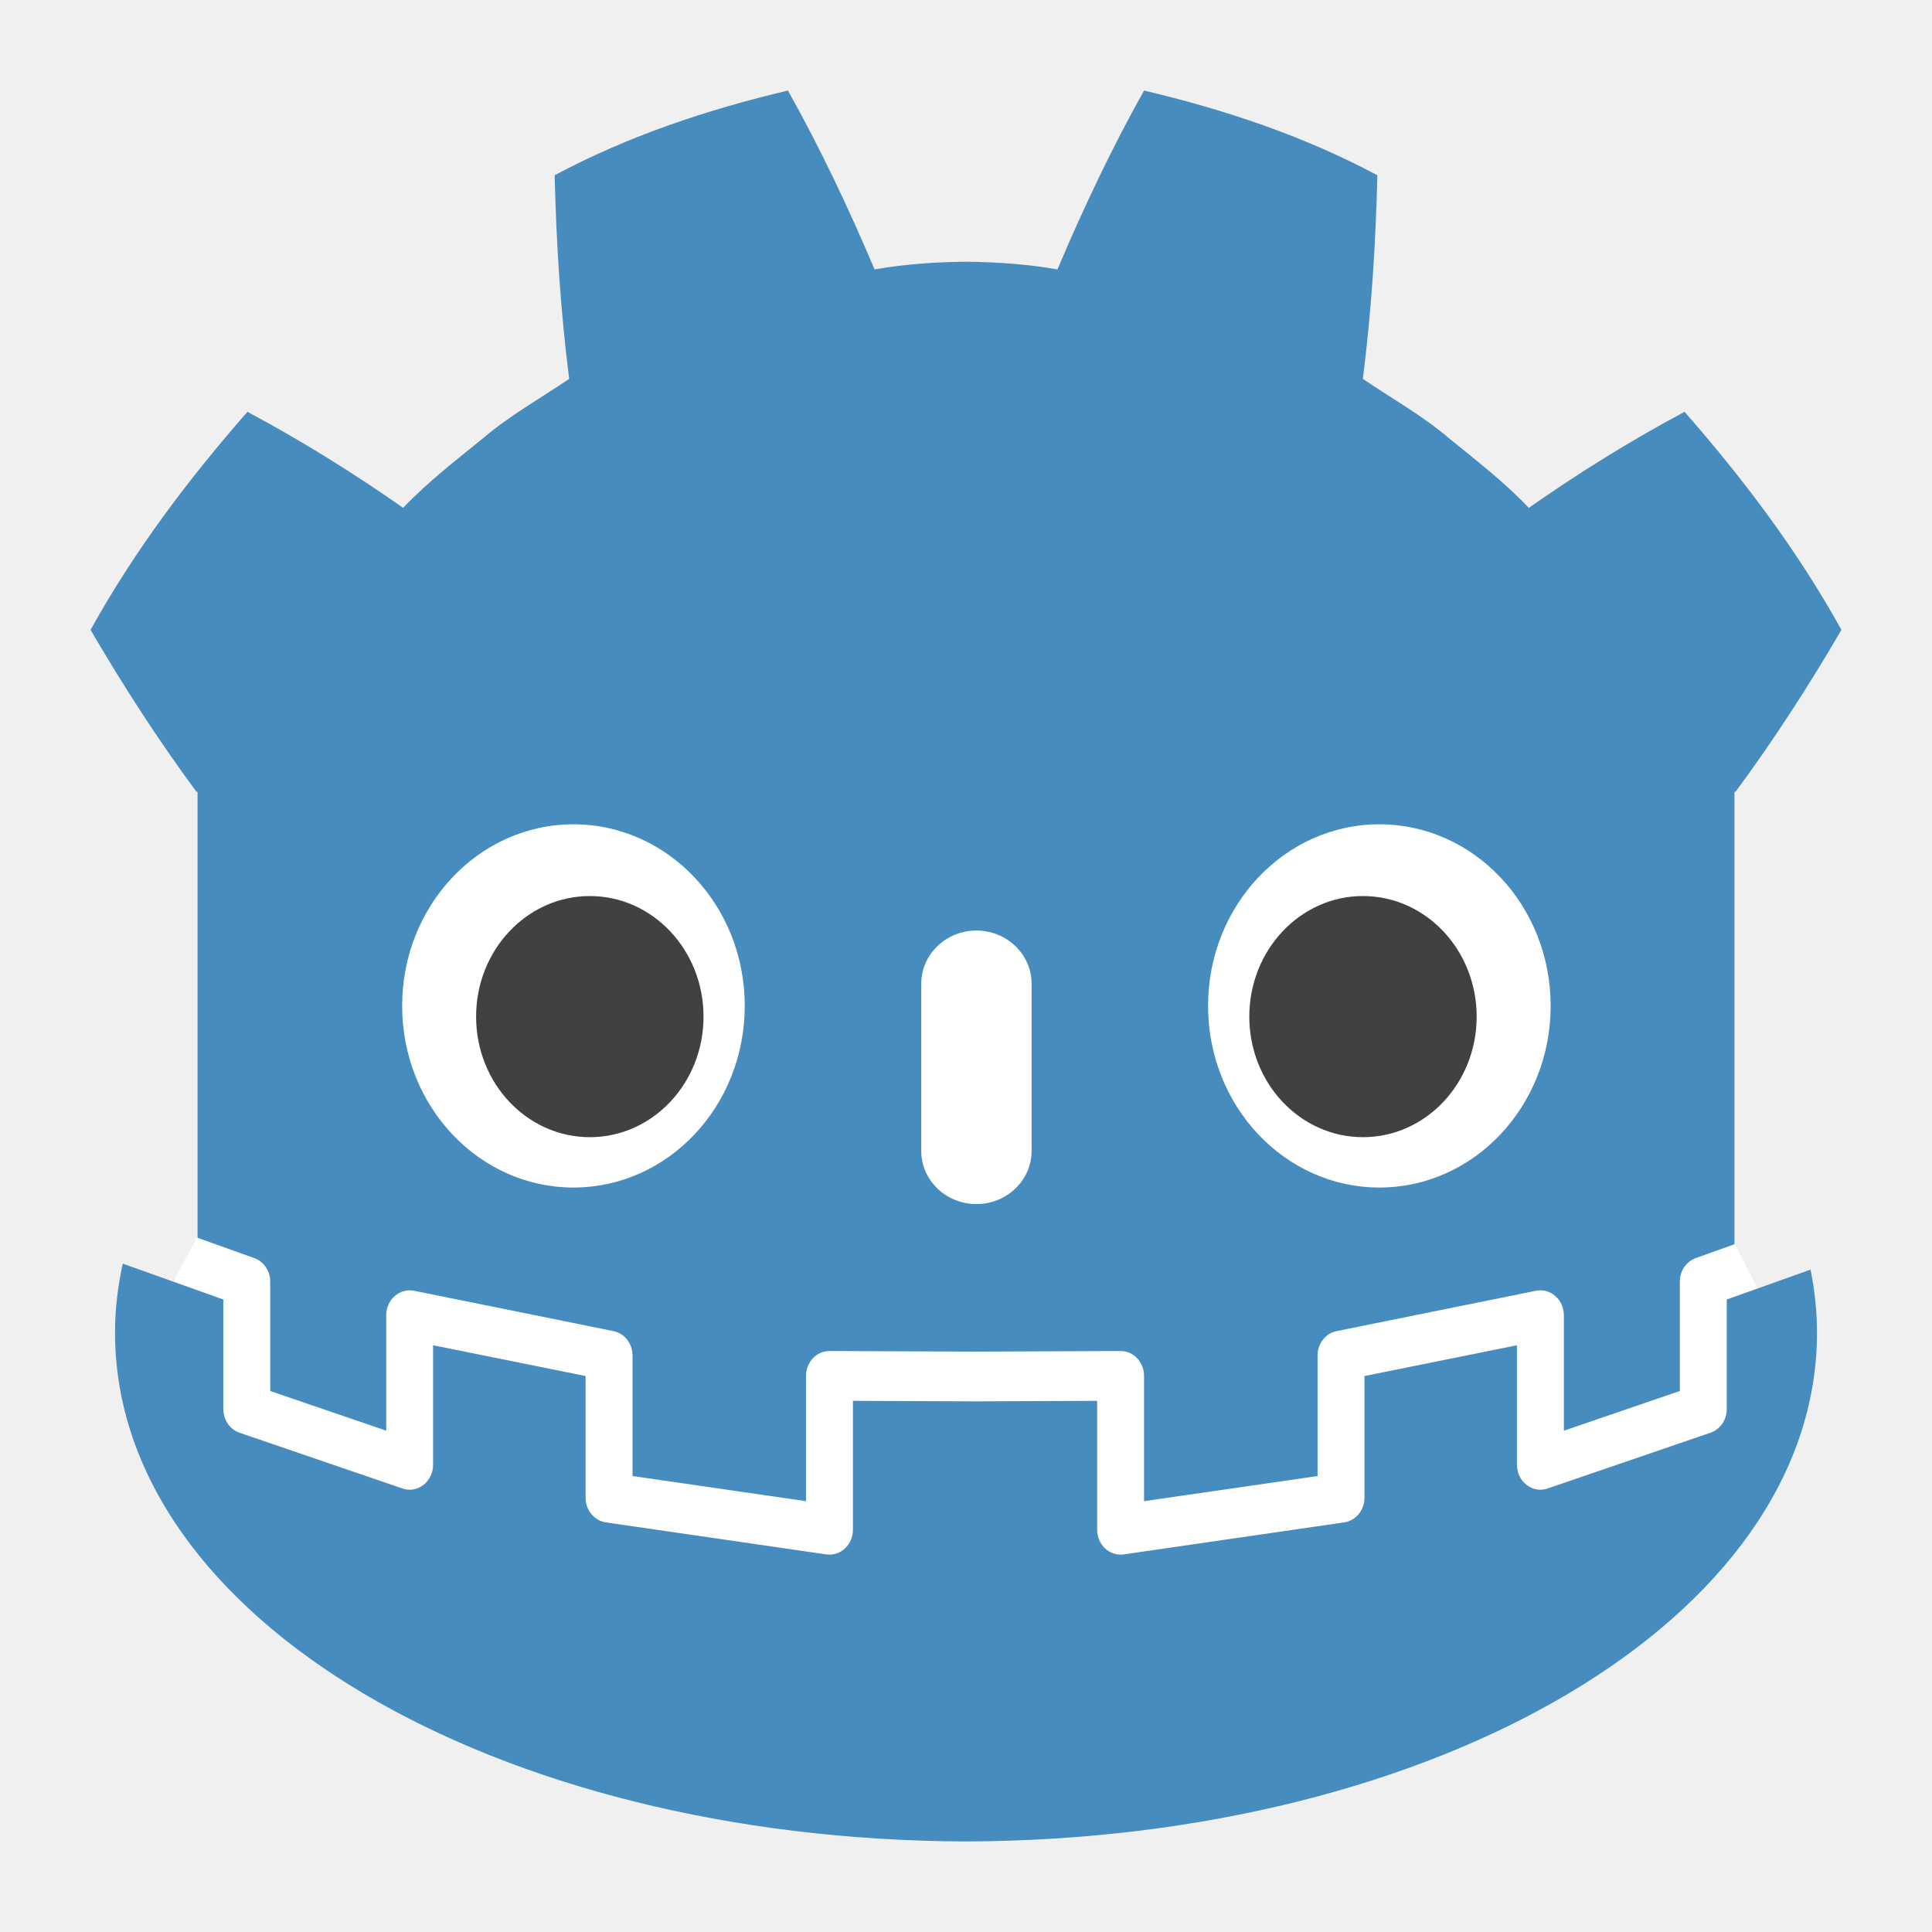
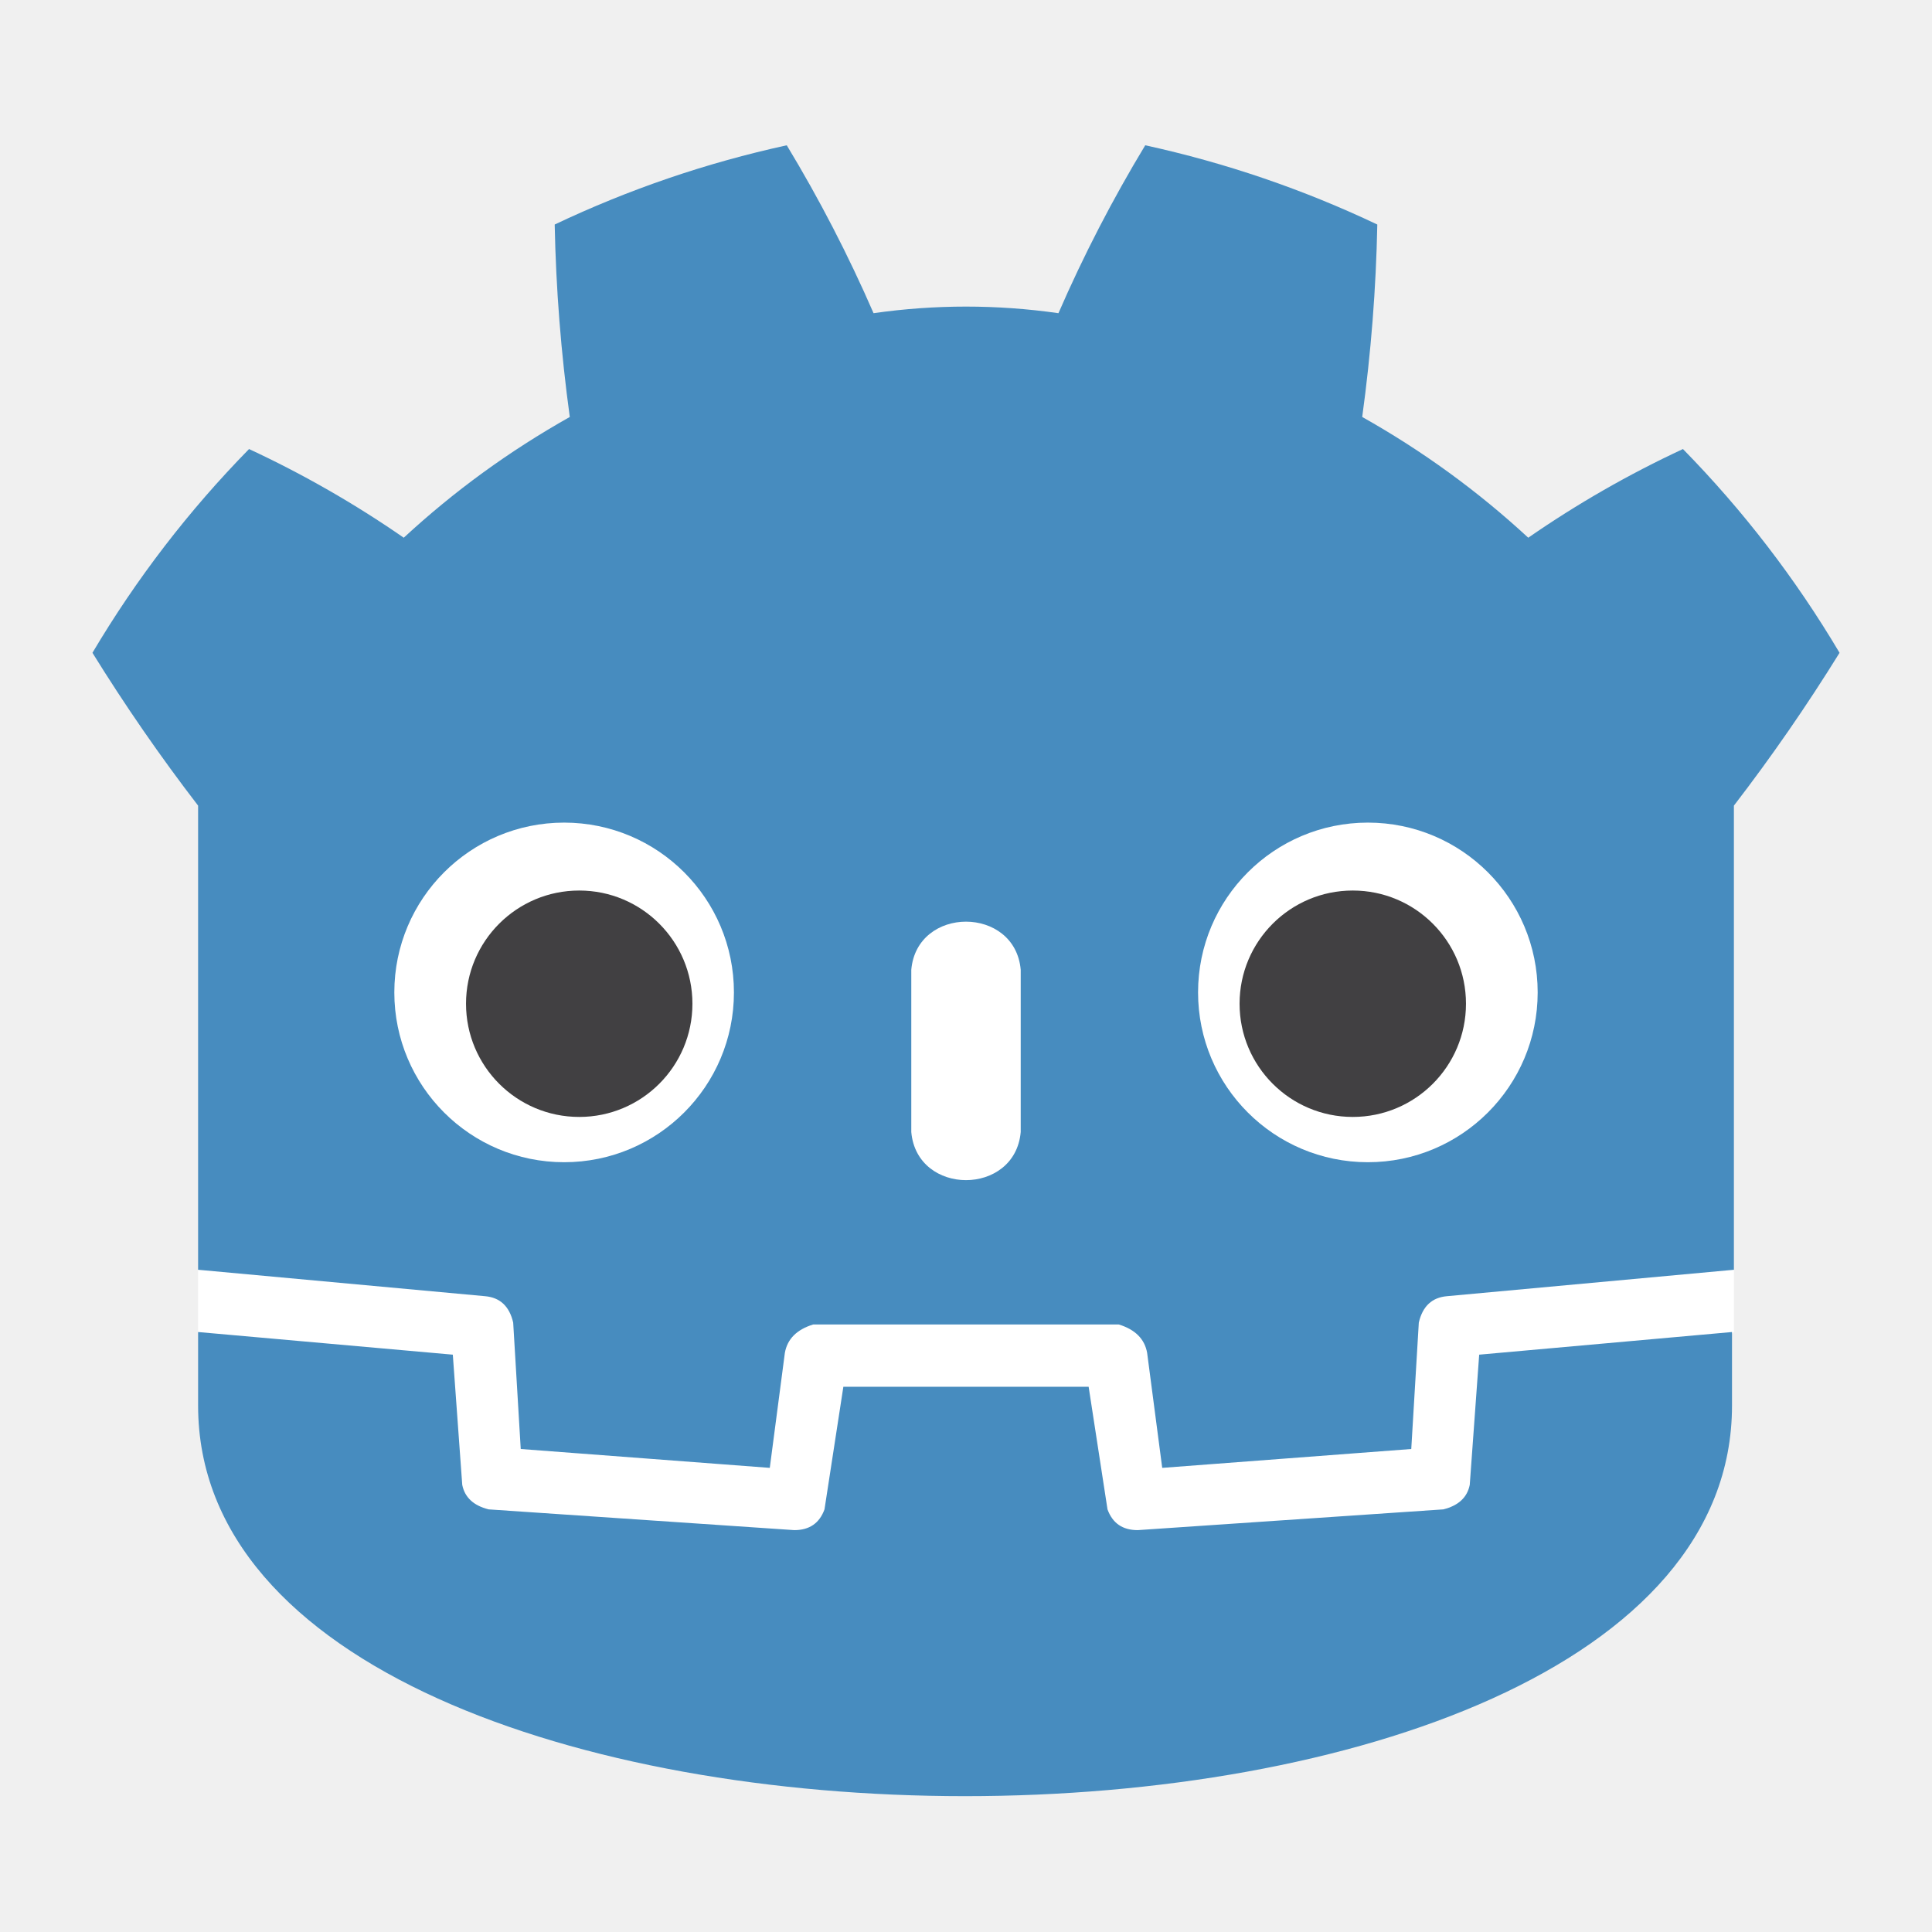
- <svg xmlns="http://www.w3.org/2000/svg" width="1024" height="1024" id="svg3030" version="1.1">
-   <defs id="defs3032" />
-   <g id="layer1" transform="translate(0,-28.36218)">
-     <g id="g4149" transform="matrix(1.068899,0,0,1.133498,-45.06119,-81.68907)">
-       <path id="path3239" d="m 116.994,715.366 43.14,-74.514 75.997,-171.427 271.088,-13.637 282.064,14.17 138.451,255.569 -25.076,66.967 -376.127,53.395 -367.704,-40.322 z" style="fill:#ffffff;fill-opacity:1;stroke:none" />
-       <g transform="matrix(12.99539,0,0,-12.99539,898.3725,704.7308)" id="g3412">
-         <path id="path3414" style="fill:#478cbf;fill-opacity:1;fill-rule:nonzero;stroke:none" d="m 0,0 0,-3.942 c 0,-0.39 -0.25,-0.734 -0.621,-0.852 L -6.835,-6.8 c -0.273,-0.091 -0.57,-0.042 -0.8,0.128 -0.232,0.168 -0.37,0.437 -0.37,0.721 l 0,4.305 -5.818,-1.108 0,-4.381 c 0,-0.447 -0.332,-0.824 -0.775,-0.885 l -8.41,-1.152 c -0.039,-0.003 -0.081,-0.008 -0.121,-0.008 -0.214,0 -0.424,0.078 -0.588,0.22 -0.195,0.172 -0.306,0.416 -0.306,0.676 l 0,4.638 -4.341,-0.018 0,-10e-4 -0.318,10e-4 -0.319,-10e-4 0,10e-4 -4.34,0.018 0,-4.638 c 0,-0.26 -0.112,-0.504 -0.307,-0.676 -0.164,-0.142 -0.374,-0.22 -0.587,-0.22 -0.041,0 -0.082,0.005 -0.123,0.008 l -8.41,1.152 c -0.442,0.061 -0.774,0.438 -0.774,0.885 l 0,4.381 -5.819,1.108 0,-4.305 c 0,-0.284 -0.137,-0.553 -0.368,-0.721 -0.232,-0.17 -0.529,-0.219 -0.802,-0.128 l -6.215,2.006 c -0.369,0.118 -0.619,0.462 -0.619,0.852 l 0,3.942 -3.837,1.29 c -0.19,-0.811 -0.295,-1.642 -0.295,-2.481 0,-10.301 14.512,-18.252 32.448,-18.309 l 0.022,0 0.023,0 c 17.936,0.057 32.448,8.008 32.448,18.309 0,0.766 -0.088,1.521 -0.247,2.266 L 0,0 Z" />
-       </g>
-       <g transform="matrix(12.99539,0,0,-12.99539,140.1098,467.3493)" id="g3416">
-         <path id="path3418" style="fill:#478cbf;fill-opacity:1;fill-rule:nonzero;stroke:none" d="m 0,0 0,-16.047 2.163,-0.729 c 0.364,-0.122 0.61,-0.462 0.61,-0.847 l 0,-3.936 4.426,-1.428 0,4.154 c 0,0.27 0.118,0.52 0.323,0.689 0.206,0.172 0.474,0.241 0.739,0.192 l 7.608,-1.452 c 0.422,-0.079 0.728,-0.448 0.728,-0.877 l 0,-4.338 6.62,-0.904 0,4.509 c 0,0.241 0.096,0.467 0.264,0.635 0.167,0.166 0.394,0.259 0.633,0.259 l 0.002,0 5.551,-0.022 5.549,0.022 c 0.245,-10e-4 0.468,-0.093 0.635,-0.259 0.169,-0.168 0.264,-0.394 0.264,-0.635 l 0,-4.509 6.621,0.904 0,4.338 c 0,0.429 0.304,0.798 0.726,0.877 l 7.609,1.452 c 0.262,0.049 0.533,-0.02 0.738,-0.192 0.205,-0.169 0.325,-0.419 0.325,-0.689 l 0,-4.154 4.425,1.428 0,3.936 c 0,0.385 0.245,0.725 0.609,0.847 l 1.475,0.497 0,16.279 0.04,0 c 1.437,1.834 2.767,3.767 4.042,5.828 -1.694,2.883 -3.768,5.459 -5.986,7.846 -2.057,-1.035 -4.055,-2.208 -5.942,-3.456 -0.944,0.938 -2.008,1.706 -3.052,2.509 -1.027,0.824 -2.183,1.428 -3.281,2.132 0.327,2.433 0.489,4.828 0.554,7.327 -2.831,1.424 -5.85,2.369 -8.903,3.047 -1.219,-2.048 -2.334,-4.267 -3.304,-6.436 -1.152,0.192 -2.309,0.264 -3.467,0.277 l 0,0.002 c -0.008,0 -0.015,-0.002 -0.022,-0.002 -0.008,0 -0.015,0.002 -0.022,0.002 l 0,-0.002 c -1.16,-0.013 -2.316,-0.085 -3.468,-0.277 -0.97,2.169 -2.084,4.388 -3.305,6.436 C 19.475,24.555 16.456,23.61 13.626,22.186 13.69,19.687 13.852,17.292 14.18,14.859 13.081,14.155 11.925,13.551 10.898,12.727 9.855,11.924 8.79,11.156 7.846,10.218 5.958,11.466 3.961,12.639 1.904,13.674 -0.314,11.287 -2.388,8.711 -4.082,5.828 -2.807,3.767 -1.477,1.834 -0.04,0 L 0,0 Z" />
-       </g>
-       <g transform="matrix(12.99539,0,0,-12.99539,411.4457,567.4281)" id="g3420">
-         <path id="path3422" style="fill:#ffffff;fill-opacity:1;fill-rule:nonzero;stroke:none" d="m 0,0 c 0,-3.611 -2.926,-6.537 -6.537,-6.537 -3.608,0 -6.535,2.926 -6.535,6.537 0,3.609 2.927,6.533 6.535,6.533 C -2.926,6.533 0,3.609 0,0" />
-       </g>
-       <g transform="matrix(12.99539,0,0,-12.99539,391.0066,572.4664)" id="g3424">
-         <path id="path3426" style="fill:#414042;fill-opacity:1;fill-rule:nonzero;stroke:none" d="m 0,0 c 0,-2.396 -1.941,-4.337 -4.339,-4.337 -2.396,0 -4.339,1.941 -4.339,4.337 0,2.396 1.943,4.339 4.339,4.339 C -1.941,4.339 0,2.396 0,0" />
-       </g>
-       <g transform="matrix(12.99539,0,0,-12.99539,526.3093,660.1099)" id="g3428">
-         <path id="path3430" style="fill:#ffffff;fill-opacity:1;fill-rule:nonzero;stroke:none" d="m 0,0 c -1.162,0 -2.104,0.856 -2.104,1.912 l 0,6.018 c 0,1.054 0.942,1.912 2.104,1.912 1.162,0 2.106,-0.858 2.106,-1.912 l 0,-6.018 C 2.106,0.856 1.162,0 0,0" />
-       </g>
-       <g transform="matrix(12.99539,0,0,-12.99539,641.1873,567.4281)" id="g3432">
-         <path id="path3434" style="fill:#ffffff;fill-opacity:1;fill-rule:nonzero;stroke:none" d="m 0,0 c 0,-3.611 2.926,-6.537 6.537,-6.537 3.609,0 6.535,2.926 6.535,6.537 0,3.609 -2.926,6.533 -6.535,6.533 C 2.926,6.533 0,3.609 0,0" />
-       </g>
-       <g transform="matrix(12.99539,0,0,-12.99539,661.6317,572.4664)" id="g3436">
-         <path id="path3438" style="fill:#414042;fill-opacity:1;fill-rule:nonzero;stroke:none" d="m 0,0 c 0,-2.396 1.941,-4.337 4.336,-4.337 2.398,0 4.339,1.941 4.339,4.337 0,2.396 -1.941,4.339 -4.339,4.339 C 1.941,4.339 0,2.396 0,0" />
-       </g>
-     </g>
+ <svg xmlns="http://www.w3.org/2000/svg" width="1024" height="1024" viewBox="0 0 1024 1024">
+   <g fill="#fff">
+     <path d="M105 673v33q407 354 814 0v-33z" />
+     <path fill="#478cbf" d="m105 673 152 14q12 1 15 14l4 67 132 10 8-61q2-11 15-15h162q13 4 15 15l8 61 132-10 4-67q3-13 15-14l152-14V427q30-39 56-81-35-59-83-108-43 20-82 47-40-37-88-64 7-51 8-102-59-28-123-42-26 43-46 89-49-7-98 0-20-46-46-89-64 14-123 42 1 51 8 102-48 27-88 64-39-27-82-47-48 49-83 108 26 42 56 81zm0 33v39c0 276 813 276 813 0v-39l-134 12-5 69q-2 10-14 13l-162 11q-12 0-16-11l-10-65H447l-10 65q-4 11-16 11l-162-11q-12-3-14-13l-5-69z" />
+     <path d="M483 600c3 34 55 34 58 0v-86c-3-34-55-34-58 0z" />
+     <circle cx="725" cy="526" r="90" />
+     <circle cx="299" cy="526" r="90" />
+   </g>
+   <g fill="#414042">
+     <circle cx="307" cy="532" r="60" />
+     <circle cx="717" cy="532" r="60" />
  </g>
</svg>
